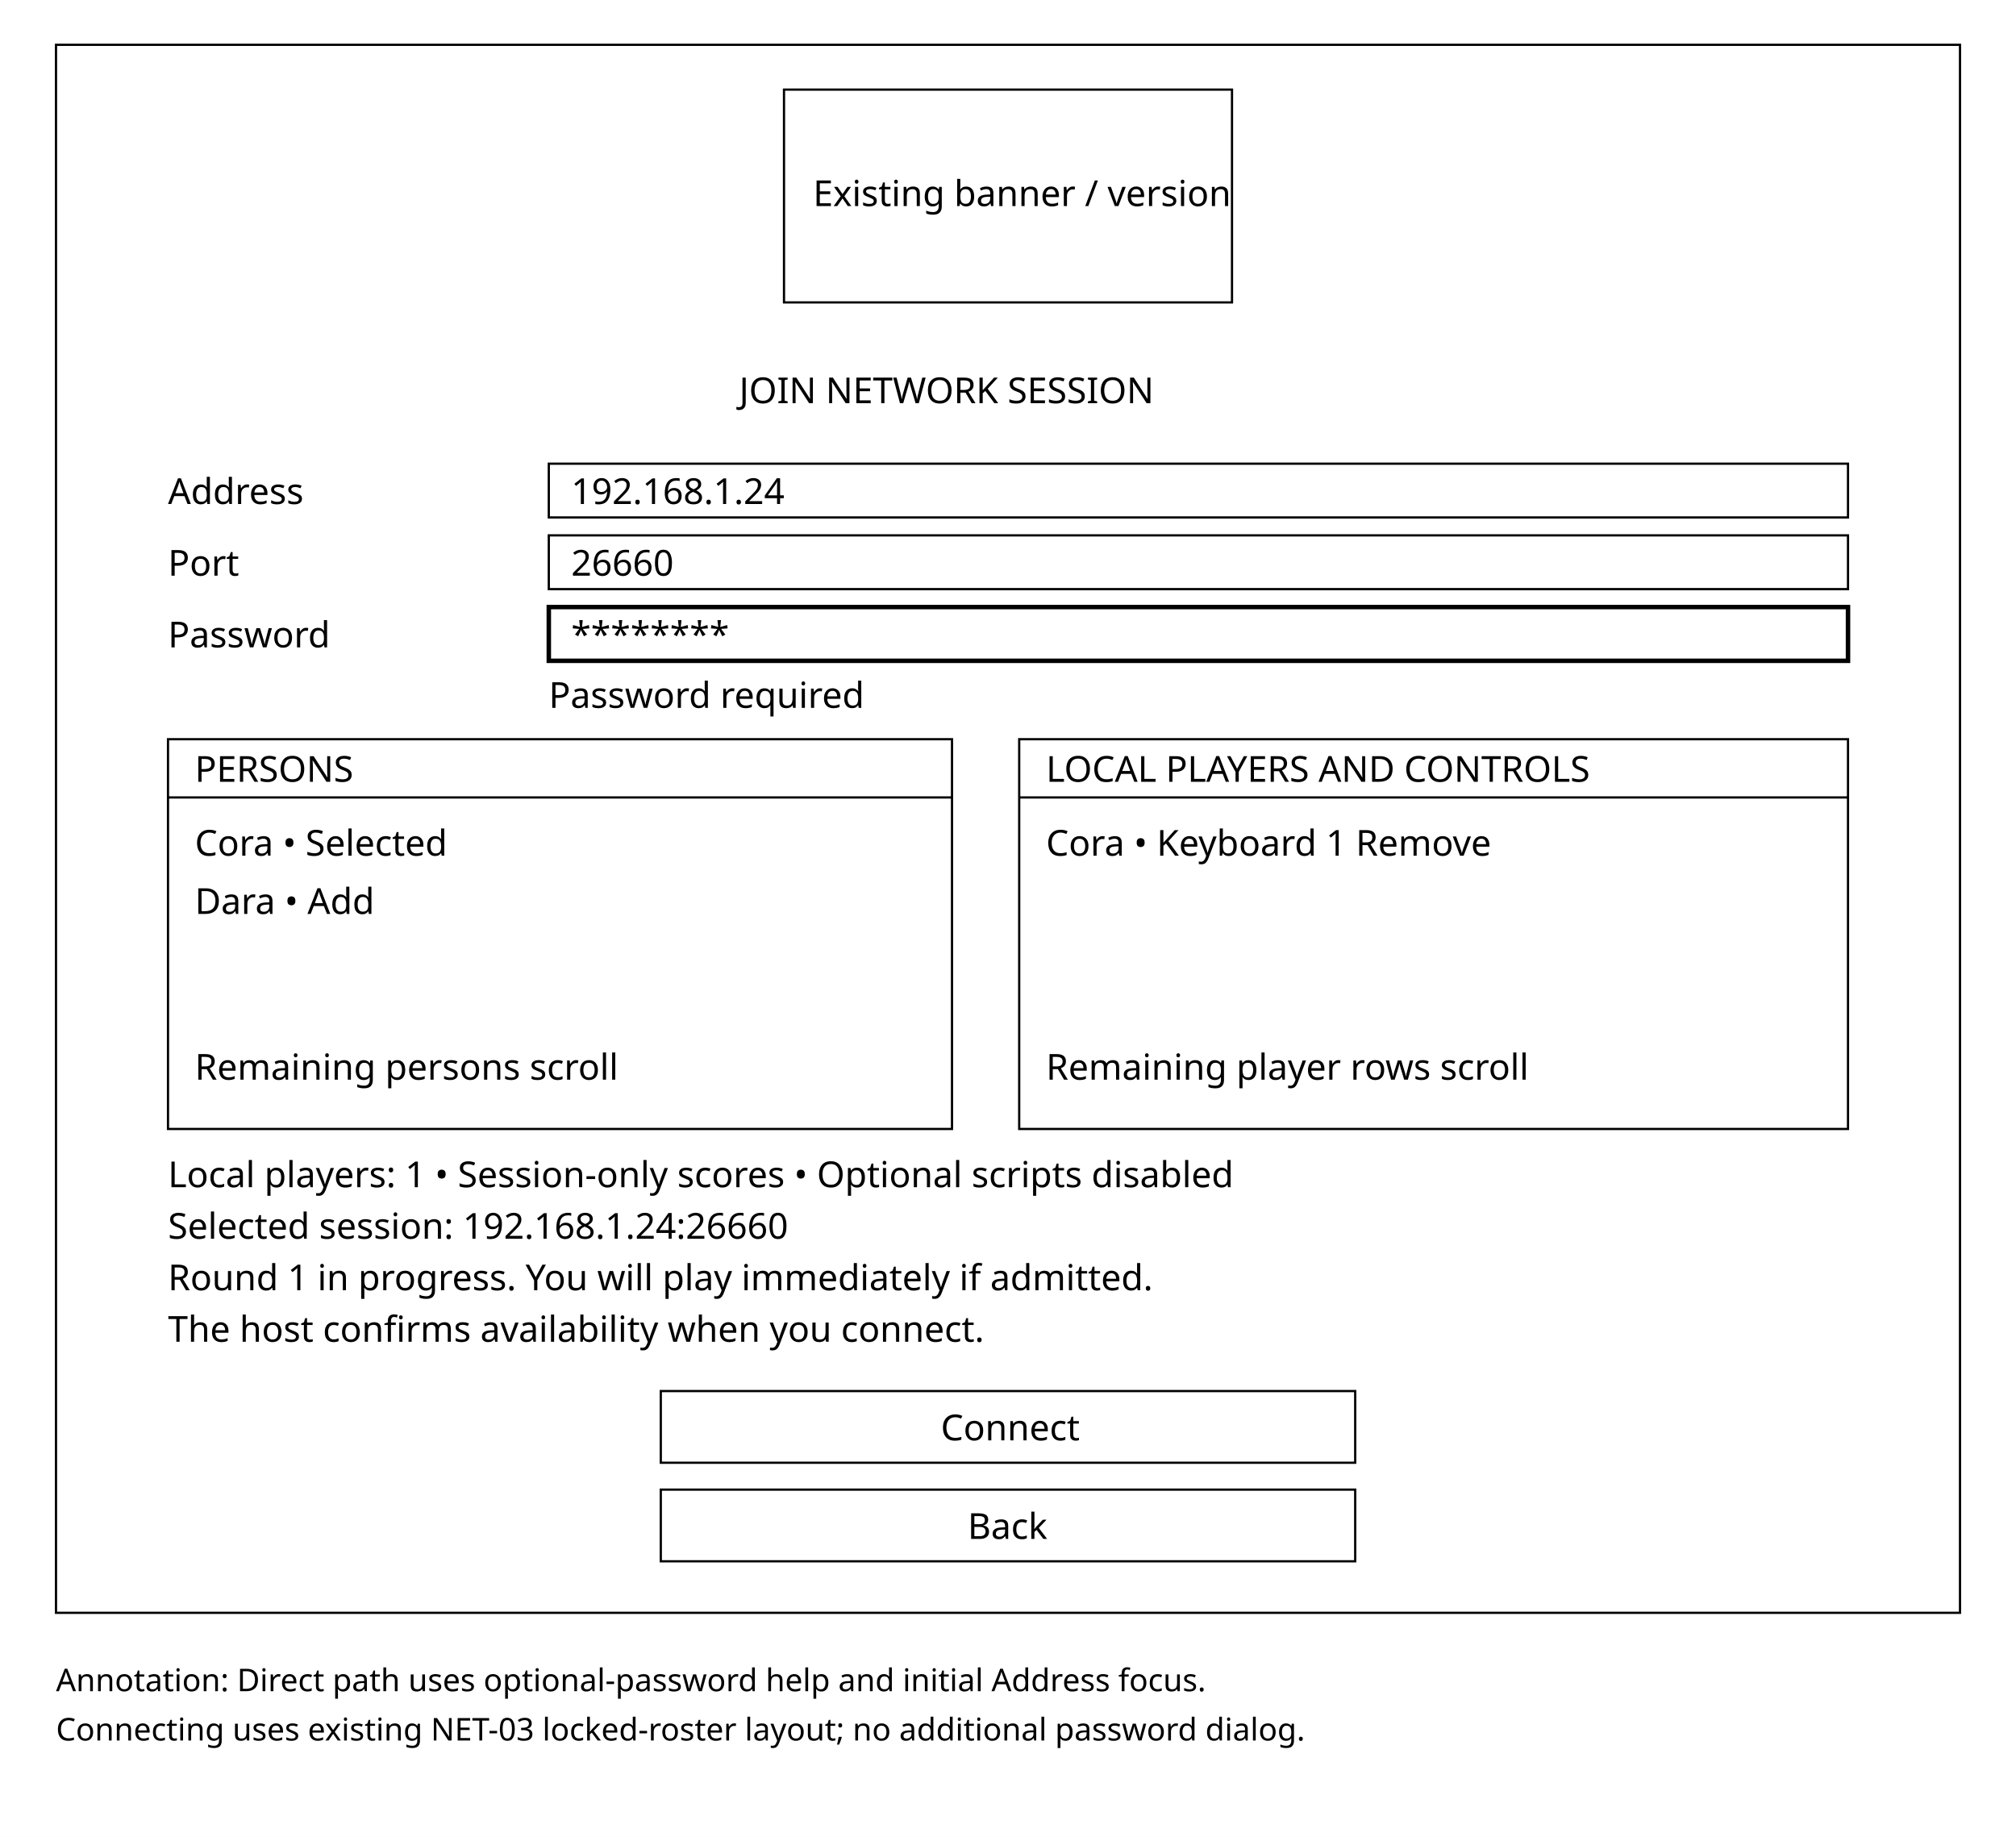
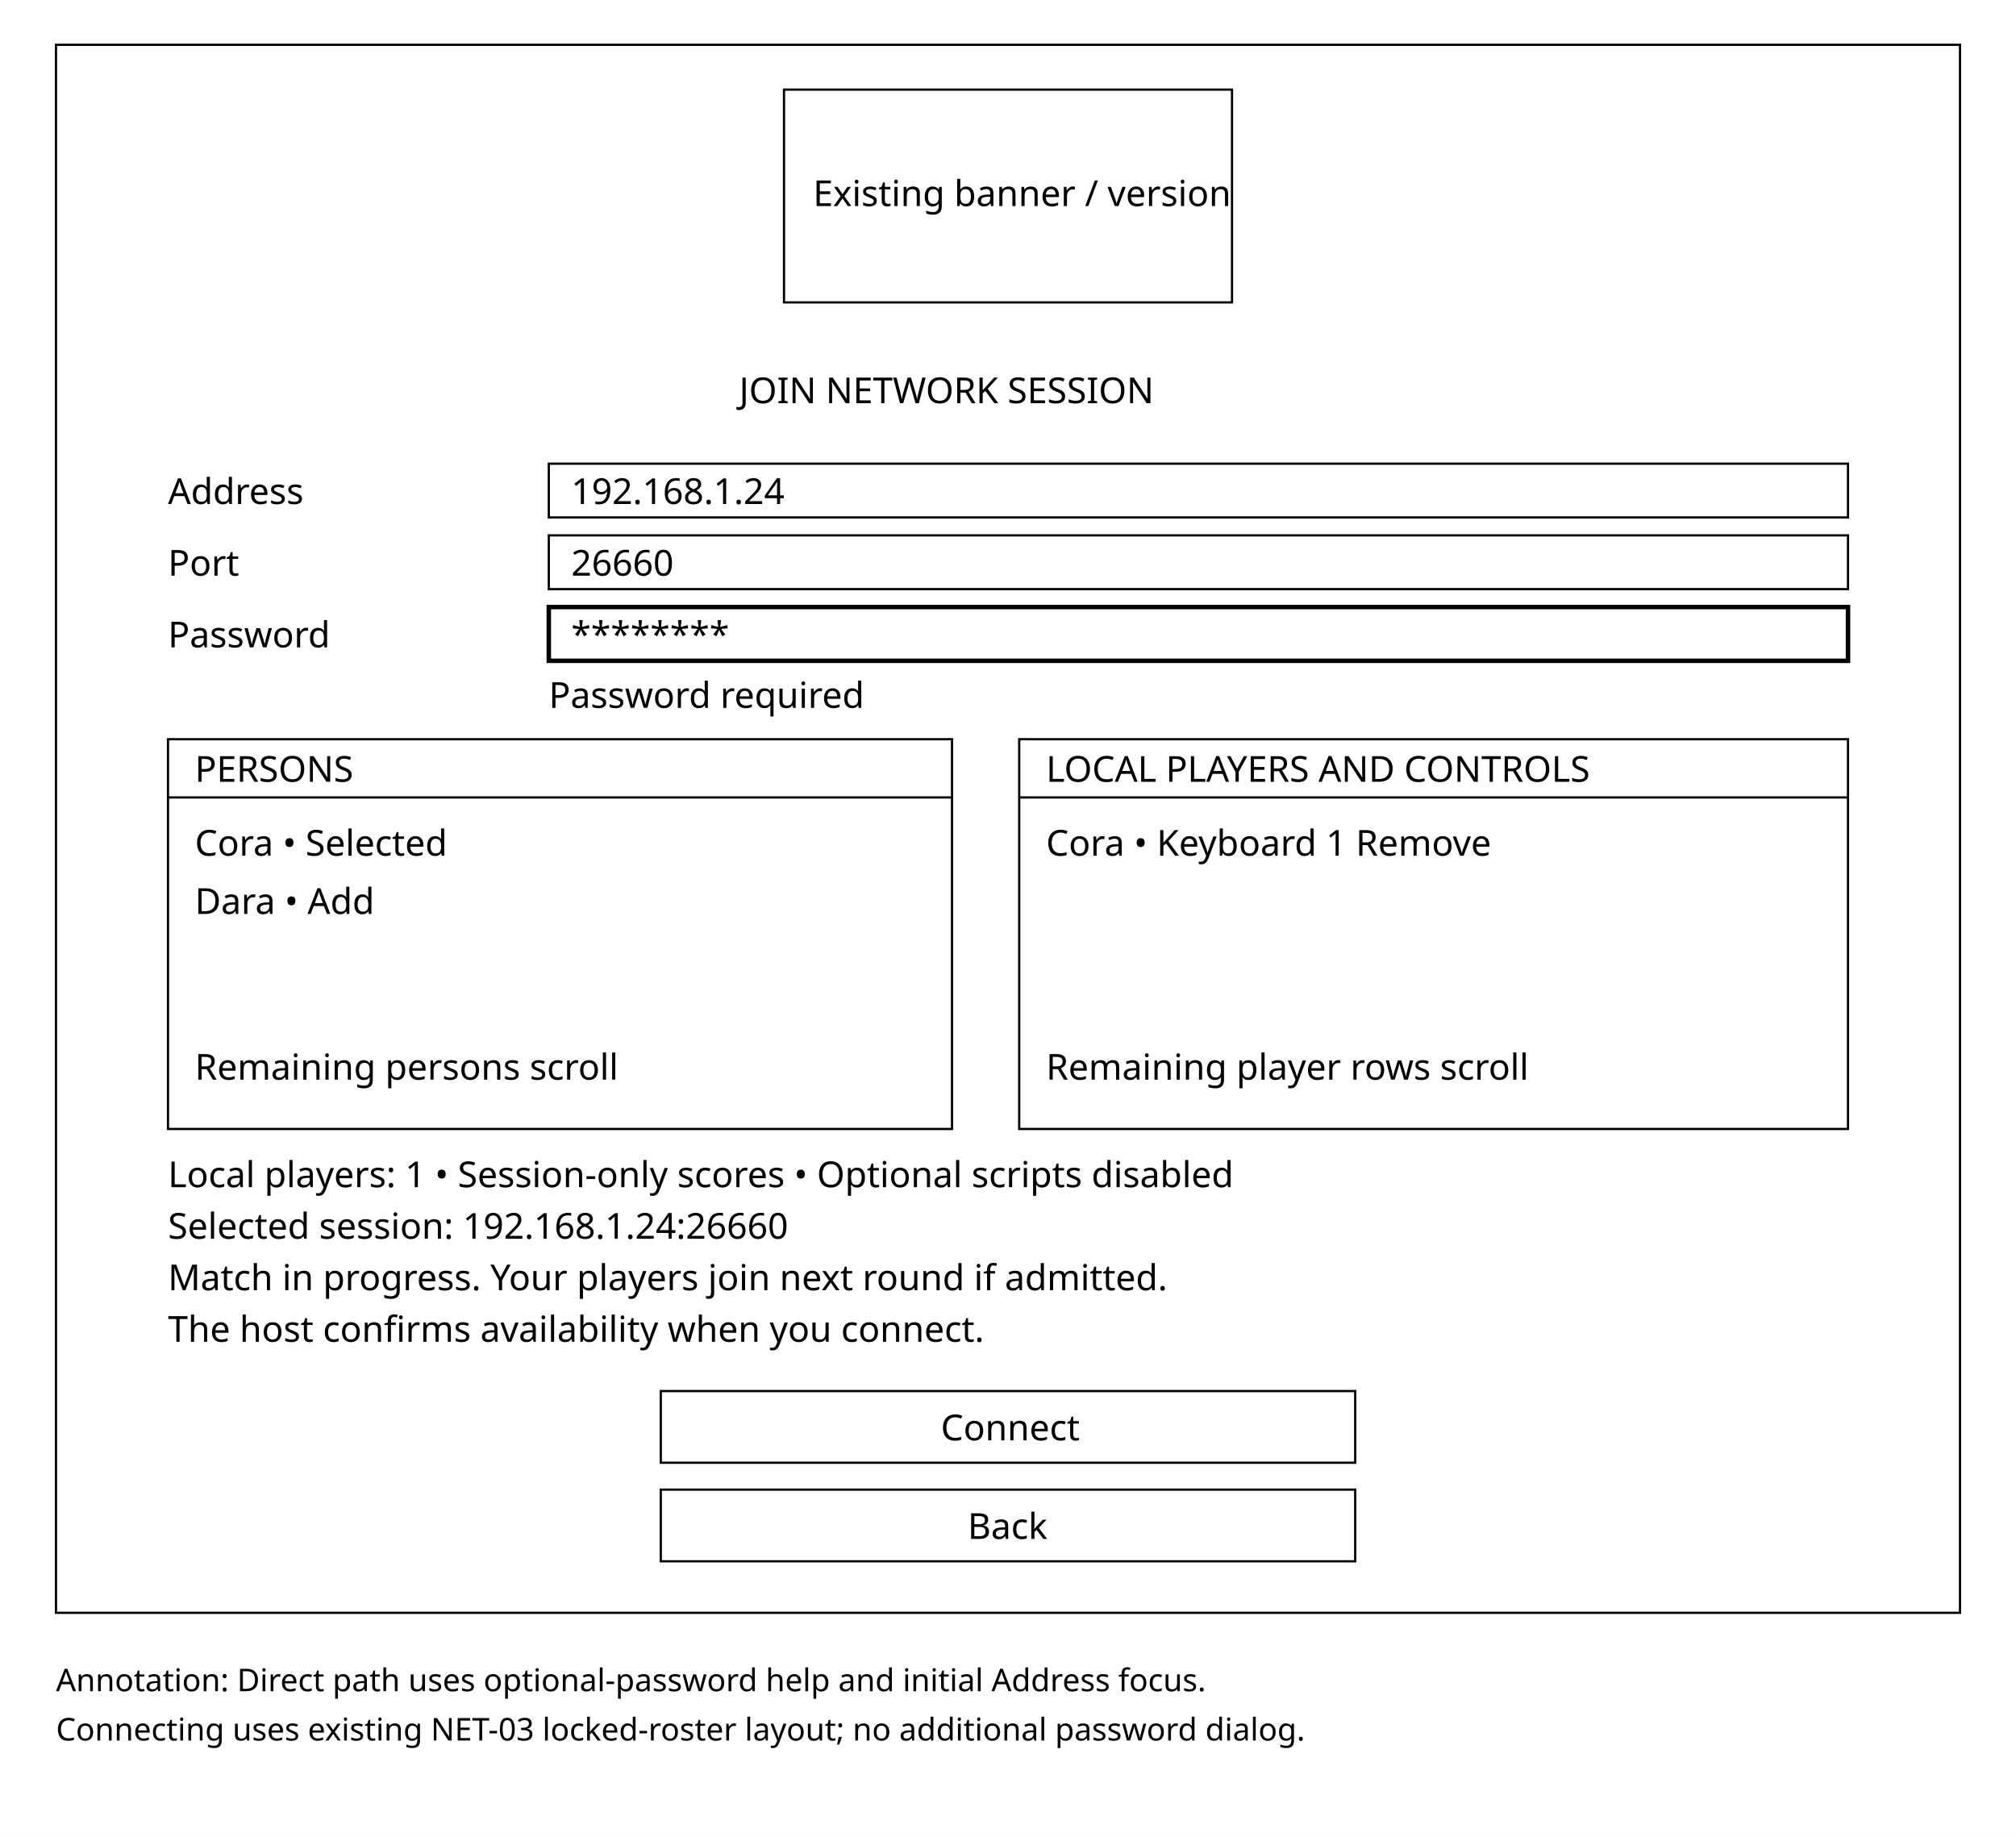
<svg xmlns="http://www.w3.org/2000/svg" width="900" height="820" viewBox="0 0 900 820">
  <rect width="900" height="820" fill="white" />
  <g fill="none" stroke="black">
    <rect x="25" y="20" width="850" height="700" />
    <rect x="350" y="40" width="200" height="95" />
    <rect x="245" y="207" width="580" height="24" />
    <rect x="245" y="239" width="580" height="24" />
    <rect x="245" y="271" width="580" height="24" stroke-width="2" />
    <rect x="75" y="330" width="350" height="174" />
    <rect x="455" y="330" width="370" height="174" />
    <path d="M75 356H425 M455 356H825" />
    <rect x="295" y="621" width="310" height="32" />
    <rect x="295" y="665" width="310" height="32" />
  </g>
  <g fill="black" font-family="sans-serif" font-size="16">
    <text x="363" y="92">Existing banner / version</text>
    <text x="330" y="180">JOIN NETWORK SESSION</text>
    <text x="75" y="225">Address</text>
    <text x="255" y="225">192.168.1.24</text>
    <text x="75" y="257">Port</text>
    <text x="255" y="257">26660</text>
    <text x="75" y="289">Password</text>
    <text x="255" y="289">********</text>
    <text x="245" y="316">Password required</text>
    <text x="87" y="349">PERSONS</text>
    <text x="467" y="349">LOCAL PLAYERS AND CONTROLS</text>
    <text x="87" y="382">Cora • Selected</text>
    <text x="467" y="382">Cora • Keyboard 1       Remove</text>
    <text x="87" y="408">Dara • Add</text>
    <text x="87" y="482">Remaining persons scroll</text>
    <text x="467" y="482">Remaining player rows scroll</text>
    <text x="75" y="530">Local players: 1 • Session-only scores • Optional scripts disabled</text>
    <text x="75" y="553">Selected session: 192.168.1.24:26660</text>
-     <text x="75" y="576">Round 1 in progress. You will play immediately if admitted.</text>
+     <text x="75" y="576">Match in progress. Your players join next round if admitted.</text>
    <text x="75" y="599">The host confirms availability when you connect.</text>
    <text x="420" y="643">Connect</text>
    <text x="432" y="687">Back</text>
  </g>
  <g font-family="sans-serif" font-size="14">
    <text x="25" y="755">Annotation: Direct path uses optional-password help and initial Address focus.</text>
    <text x="25" y="777">Connecting uses existing NET-03 locked-roster layout; no additional password dialog.</text>
  </g>
</svg>
